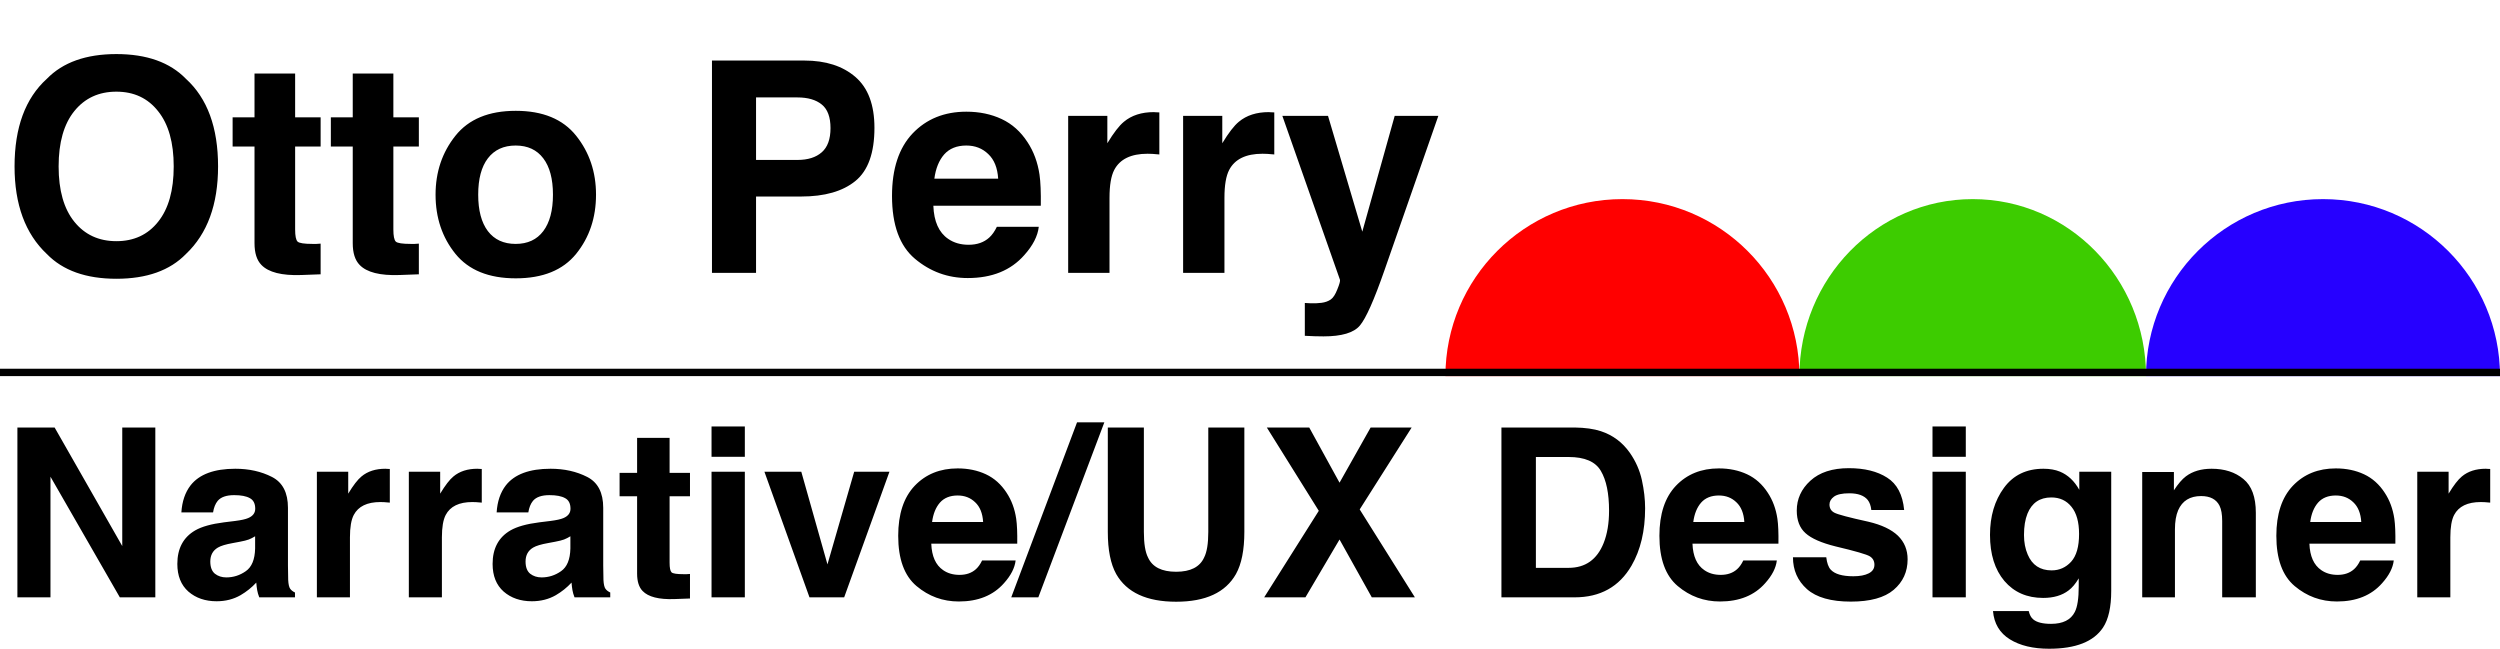
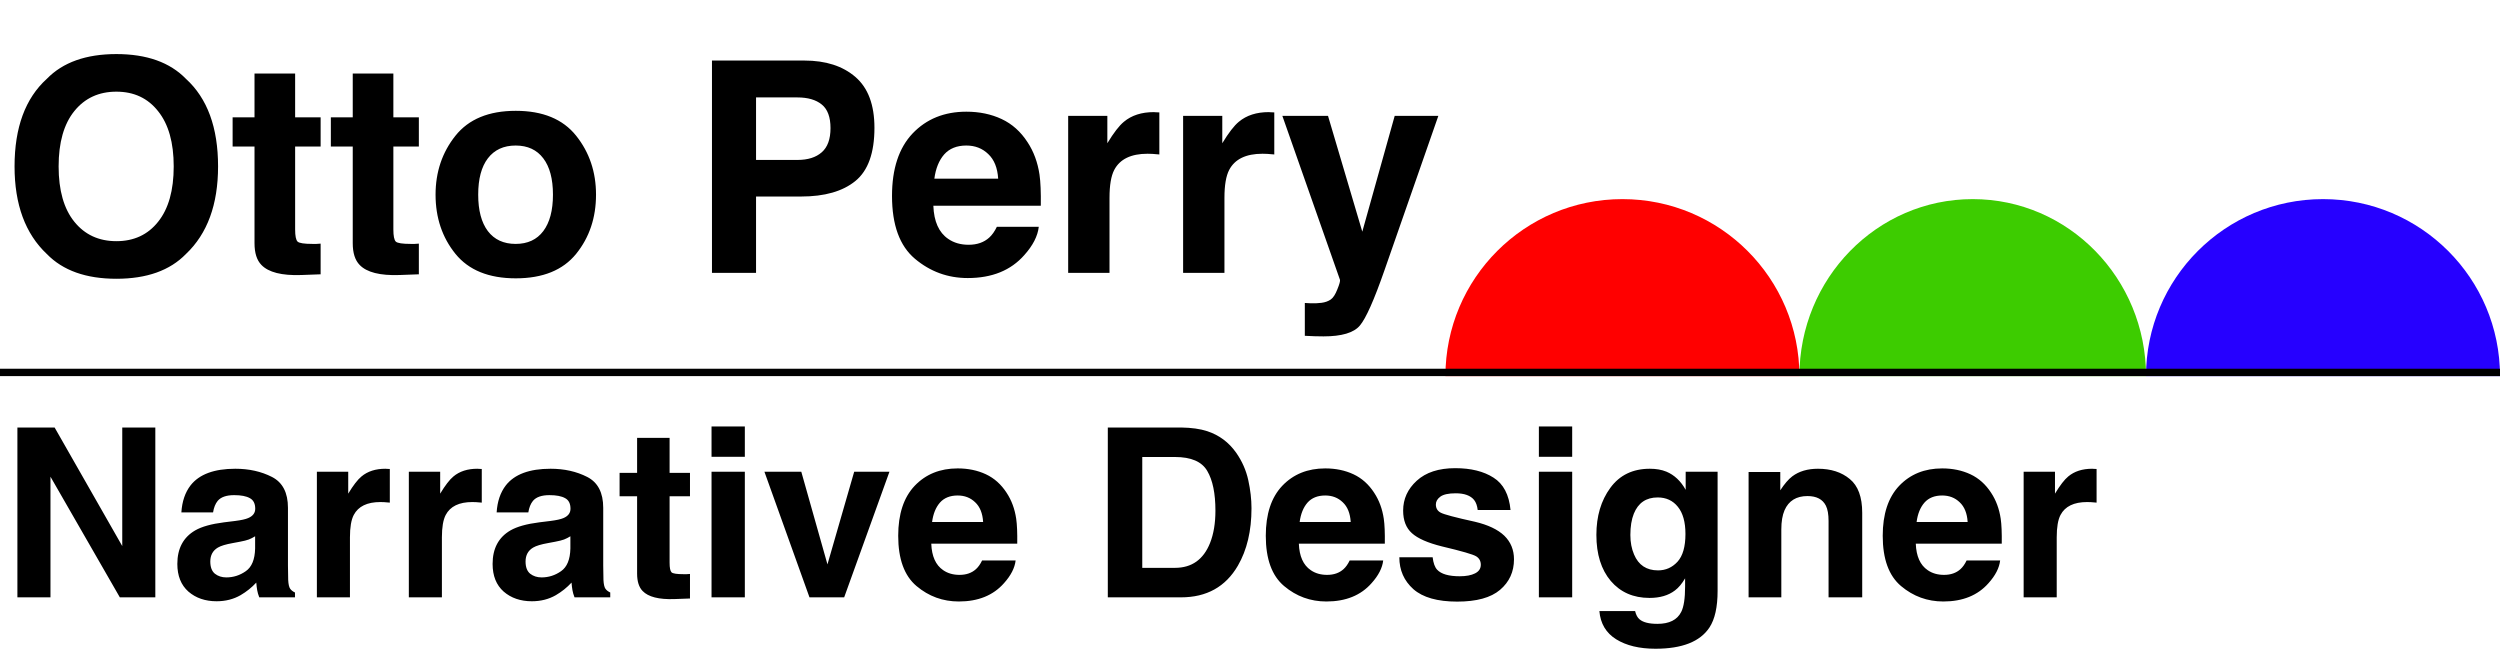
<svg xmlns="http://www.w3.org/2000/svg" width="339" height="88" viewBox="0 0 339 88" fill="none">
  <path d="M339 51H291C291 37.745 301.745 27 315 27C328.255 27 339 37.745 339 51Z" fill="#2600FF" />
  <path d="M291 51H244C244 37.745 254.521 27 267.5 27C280.479 27 291 37.745 291 51Z" fill="#3DCC00" />
  <path d="M244 51H196C196 37.745 206.745 27 220 27C233.255 27 244 37.745 244 51Z" fill="#FF0000" />
-   <path d="M2.359 57.969H7.406L16.578 74.047V57.969H21.062V81H16.25L6.844 64.641V81H2.359V57.969ZM34.594 72.719C34.312 72.896 34.026 73.042 33.734 73.156C33.453 73.26 33.062 73.359 32.562 73.453L31.562 73.641C30.625 73.807 29.953 74.01 29.547 74.25C28.859 74.656 28.516 75.287 28.516 76.141C28.516 76.901 28.724 77.453 29.141 77.797C29.568 78.13 30.083 78.297 30.688 78.297C31.646 78.297 32.526 78.016 33.328 77.453C34.141 76.891 34.562 75.865 34.594 74.375V72.719ZM31.891 70.641C32.714 70.537 33.302 70.406 33.656 70.25C34.292 69.979 34.609 69.557 34.609 68.984C34.609 68.287 34.365 67.807 33.875 67.547C33.396 67.276 32.688 67.141 31.75 67.141C30.698 67.141 29.953 67.401 29.516 67.922C29.203 68.307 28.995 68.828 28.891 69.484H24.594C24.688 67.995 25.104 66.771 25.844 65.812C27.021 64.312 29.042 63.562 31.906 63.562C33.771 63.562 35.427 63.932 36.875 64.672C38.323 65.412 39.047 66.807 39.047 68.859V76.672C39.047 77.213 39.057 77.87 39.078 78.641C39.109 79.224 39.198 79.62 39.344 79.828C39.49 80.037 39.708 80.208 40 80.344V81H35.156C35.021 80.656 34.927 80.333 34.875 80.031C34.823 79.729 34.781 79.385 34.75 79C34.135 79.667 33.427 80.234 32.625 80.703C31.667 81.255 30.583 81.531 29.375 81.531C27.833 81.531 26.557 81.094 25.547 80.219C24.547 79.333 24.047 78.083 24.047 76.469C24.047 74.375 24.854 72.859 26.469 71.922C27.354 71.412 28.656 71.047 30.375 70.828L31.891 70.641ZM52.266 63.562C52.349 63.562 52.417 63.568 52.469 63.578C52.531 63.578 52.661 63.583 52.859 63.594V68.156C52.578 68.125 52.328 68.104 52.109 68.094C51.891 68.083 51.714 68.078 51.578 68.078C49.786 68.078 48.583 68.662 47.969 69.828C47.625 70.484 47.453 71.495 47.453 72.859V81H42.969V63.969H47.219V66.938C47.906 65.802 48.505 65.026 49.016 64.609C49.849 63.911 50.932 63.562 52.266 63.562ZM64.734 63.562C64.818 63.562 64.885 63.568 64.938 63.578C65 63.578 65.13 63.583 65.328 63.594V68.156C65.047 68.125 64.797 68.104 64.578 68.094C64.359 68.083 64.182 68.078 64.047 68.078C62.255 68.078 61.052 68.662 60.438 69.828C60.094 70.484 59.922 71.495 59.922 72.859V81H55.438V63.969H59.688V66.938C60.375 65.802 60.974 65.026 61.484 64.609C62.318 63.911 63.401 63.562 64.734 63.562ZM77.344 72.719C77.062 72.896 76.776 73.042 76.484 73.156C76.203 73.26 75.812 73.359 75.312 73.453L74.312 73.641C73.375 73.807 72.703 74.01 72.297 74.25C71.609 74.656 71.266 75.287 71.266 76.141C71.266 76.901 71.474 77.453 71.891 77.797C72.318 78.13 72.833 78.297 73.438 78.297C74.396 78.297 75.276 78.016 76.078 77.453C76.891 76.891 77.312 75.865 77.344 74.375V72.719ZM74.641 70.641C75.463 70.537 76.052 70.406 76.406 70.25C77.042 69.979 77.359 69.557 77.359 68.984C77.359 68.287 77.115 67.807 76.625 67.547C76.146 67.276 75.438 67.141 74.5 67.141C73.448 67.141 72.703 67.401 72.266 67.922C71.953 68.307 71.745 68.828 71.641 69.484H67.344C67.438 67.995 67.854 66.771 68.594 65.812C69.771 64.312 71.792 63.562 74.656 63.562C76.521 63.562 78.177 63.932 79.625 64.672C81.073 65.412 81.797 66.807 81.797 68.859V76.672C81.797 77.213 81.807 77.87 81.828 78.641C81.859 79.224 81.948 79.62 82.094 79.828C82.24 80.037 82.458 80.208 82.75 80.344V81H77.906C77.771 80.656 77.677 80.333 77.625 80.031C77.573 79.729 77.531 79.385 77.5 79C76.885 79.667 76.177 80.234 75.375 80.703C74.417 81.255 73.333 81.531 72.125 81.531C70.583 81.531 69.307 81.094 68.297 80.219C67.297 79.333 66.797 78.083 66.797 76.469C66.797 74.375 67.604 72.859 69.219 71.922C70.104 71.412 71.406 71.047 73.125 70.828L74.641 70.641ZM84.016 67.297V64.125H86.391V59.375H90.797V64.125H93.562V67.297H90.797V76.297C90.797 76.995 90.885 77.432 91.062 77.609C91.24 77.776 91.781 77.859 92.688 77.859C92.823 77.859 92.963 77.859 93.109 77.859C93.266 77.849 93.417 77.838 93.562 77.828V81.156L91.453 81.234C89.349 81.307 87.912 80.943 87.141 80.141C86.641 79.63 86.391 78.844 86.391 77.781V67.297H84.016ZM101 61.938H96.484V57.828H101V61.938ZM96.484 63.969H101V81H96.484V63.969ZM115.828 63.969H120.609L114.469 81H109.766L103.656 63.969H108.656L112.203 76.531L115.828 63.969ZM129.859 67.188C128.828 67.188 128.026 67.51 127.453 68.156C126.891 68.802 126.536 69.677 126.391 70.781H133.312C133.24 69.604 132.88 68.713 132.234 68.109C131.599 67.495 130.807 67.188 129.859 67.188ZM129.859 63.516C131.276 63.516 132.552 63.781 133.688 64.312C134.823 64.844 135.76 65.682 136.5 66.828C137.167 67.838 137.599 69.01 137.797 70.344C137.911 71.125 137.958 72.25 137.938 73.719H126.281C126.344 75.427 126.88 76.625 127.891 77.312C128.505 77.74 129.245 77.953 130.109 77.953C131.026 77.953 131.771 77.693 132.344 77.172C132.656 76.891 132.932 76.5 133.172 76H137.719C137.604 77.01 137.078 78.037 136.141 79.078C134.682 80.734 132.641 81.562 130.016 81.562C127.849 81.562 125.938 80.865 124.281 79.469C122.625 78.073 121.797 75.802 121.797 72.656C121.797 69.708 122.542 67.448 124.031 65.875C125.531 64.302 127.474 63.516 129.859 63.516ZM146.047 57.266H149.75L140.797 81H137.125L146.047 57.266ZM150.219 57.969H155.109V72.125C155.109 73.708 155.297 74.865 155.672 75.594C156.255 76.885 157.526 77.531 159.484 77.531C161.432 77.531 162.698 76.885 163.281 75.594C163.656 74.865 163.844 73.708 163.844 72.125V57.969H168.734V72.125C168.734 74.573 168.354 76.479 167.594 77.844C166.177 80.344 163.474 81.594 159.484 81.594C155.495 81.594 152.786 80.344 151.359 77.844C150.599 76.479 150.219 74.573 150.219 72.125V57.969ZM177.016 81H171.422L178.828 69.266L171.781 57.969H177.531L181.641 65.453L185.859 57.969H191.422L184.375 69.078L191.859 81H186.016L181.641 73.156L177.016 81ZM208.266 61.969V77H212.703C214.974 77 216.557 75.88 217.453 73.641C217.943 72.412 218.188 70.948 218.188 69.25C218.188 66.906 217.818 65.109 217.078 63.859C216.349 62.599 214.891 61.969 212.703 61.969H208.266ZM213.516 57.969C214.943 57.99 216.13 58.156 217.078 58.469C218.693 59 220 59.974 221 61.391C221.802 62.536 222.349 63.776 222.641 65.109C222.932 66.443 223.078 67.713 223.078 68.922C223.078 71.984 222.464 74.578 221.234 76.703C219.568 79.568 216.995 81 213.516 81H203.594V57.969H213.516ZM233.078 67.188C232.047 67.188 231.245 67.51 230.672 68.156C230.109 68.802 229.755 69.677 229.609 70.781H236.531C236.458 69.604 236.099 68.713 235.453 68.109C234.818 67.495 234.026 67.188 233.078 67.188ZM233.078 63.516C234.495 63.516 235.771 63.781 236.906 64.312C238.042 64.844 238.979 65.682 239.719 66.828C240.385 67.838 240.818 69.01 241.016 70.344C241.13 71.125 241.177 72.25 241.156 73.719H229.5C229.562 75.427 230.099 76.625 231.109 77.312C231.724 77.74 232.464 77.953 233.328 77.953C234.245 77.953 234.99 77.693 235.562 77.172C235.875 76.891 236.151 76.5 236.391 76H240.938C240.823 77.01 240.297 78.037 239.359 79.078C237.901 80.734 235.859 81.562 233.234 81.562C231.068 81.562 229.156 80.865 227.5 79.469C225.844 78.073 225.016 75.802 225.016 72.656C225.016 69.708 225.76 67.448 227.25 65.875C228.75 64.302 230.693 63.516 233.078 63.516ZM247.641 75.562C247.734 76.354 247.938 76.917 248.25 77.25C248.802 77.844 249.823 78.141 251.312 78.141C252.188 78.141 252.88 78.01 253.391 77.75C253.911 77.49 254.172 77.099 254.172 76.578C254.172 76.078 253.964 75.698 253.547 75.438C253.13 75.177 251.583 74.729 248.906 74.094C246.979 73.615 245.62 73.016 244.828 72.297C244.036 71.588 243.641 70.568 243.641 69.234C243.641 67.662 244.255 66.312 245.484 65.188C246.724 64.052 248.464 63.484 250.703 63.484C252.828 63.484 254.557 63.911 255.891 64.766C257.234 65.609 258.005 67.073 258.203 69.156H253.75C253.688 68.583 253.526 68.13 253.266 67.797C252.776 67.193 251.943 66.891 250.766 66.891C249.797 66.891 249.104 67.042 248.688 67.344C248.281 67.646 248.078 68 248.078 68.406C248.078 68.917 248.297 69.287 248.734 69.516C249.172 69.755 250.719 70.167 253.375 70.75C255.146 71.167 256.474 71.797 257.359 72.641C258.234 73.495 258.672 74.562 258.672 75.844C258.672 77.531 258.042 78.912 256.781 79.984C255.531 81.047 253.594 81.578 250.969 81.578C248.292 81.578 246.312 81.016 245.031 79.891C243.76 78.755 243.125 77.312 243.125 75.562H247.641ZM266.562 61.938H262.047V57.828H266.562V61.938ZM262.047 63.969H266.562V81H262.047V63.969ZM278.203 77.344C279.245 77.344 280.125 76.953 280.844 76.172C281.562 75.38 281.922 74.125 281.922 72.406C281.922 70.792 281.578 69.562 280.891 68.719C280.214 67.875 279.302 67.453 278.156 67.453C276.594 67.453 275.516 68.188 274.922 69.656C274.609 70.438 274.453 71.401 274.453 72.547C274.453 73.537 274.62 74.417 274.953 75.188C275.557 76.625 276.641 77.344 278.203 77.344ZM277.094 63.562C277.948 63.562 278.693 63.693 279.328 63.953C280.411 64.401 281.286 65.224 281.953 66.422V63.969H286.281V80.125C286.281 82.323 285.911 83.979 285.172 85.094C283.901 87.01 281.464 87.969 277.859 87.969C275.682 87.969 273.906 87.542 272.531 86.688C271.156 85.833 270.396 84.557 270.25 82.859H275.094C275.219 83.38 275.422 83.755 275.703 83.984C276.182 84.391 276.99 84.594 278.125 84.594C279.729 84.594 280.802 84.057 281.344 82.984C281.698 82.297 281.875 81.141 281.875 79.516V78.422C281.448 79.151 280.99 79.698 280.5 80.062C279.615 80.74 278.464 81.078 277.047 81.078C274.859 81.078 273.109 80.312 271.797 78.781C270.495 77.24 269.844 75.156 269.844 72.531C269.844 70 270.474 67.875 271.734 66.156C272.995 64.427 274.781 63.562 277.094 63.562ZM299.891 63.562C301.651 63.562 303.089 64.026 304.203 64.953C305.328 65.87 305.891 67.396 305.891 69.531V81H301.328V70.641C301.328 69.745 301.208 69.057 300.969 68.578C300.531 67.703 299.698 67.266 298.469 67.266C296.958 67.266 295.922 67.906 295.359 69.188C295.068 69.865 294.922 70.729 294.922 71.781V81H290.484V64H294.781V66.484C295.354 65.609 295.896 64.979 296.406 64.594C297.323 63.906 298.484 63.562 299.891 63.562ZM316.734 67.188C315.703 67.188 314.901 67.51 314.328 68.156C313.766 68.802 313.411 69.677 313.266 70.781H320.188C320.115 69.604 319.755 68.713 319.109 68.109C318.474 67.495 317.682 67.188 316.734 67.188ZM316.734 63.516C318.151 63.516 319.427 63.781 320.562 64.312C321.698 64.844 322.635 65.682 323.375 66.828C324.042 67.838 324.474 69.01 324.672 70.344C324.786 71.125 324.833 72.25 324.812 73.719H313.156C313.219 75.427 313.755 76.625 314.766 77.312C315.38 77.74 316.12 77.953 316.984 77.953C317.901 77.953 318.646 77.693 319.219 77.172C319.531 76.891 319.807 76.5 320.047 76H324.594C324.479 77.01 323.953 78.037 323.016 79.078C321.557 80.734 319.516 81.562 316.891 81.562C314.724 81.562 312.812 80.865 311.156 79.469C309.5 78.073 308.672 75.802 308.672 72.656C308.672 69.708 309.417 67.448 310.906 65.875C312.406 64.302 314.349 63.516 316.734 63.516ZM337.078 63.562C337.161 63.562 337.229 63.568 337.281 63.578C337.344 63.578 337.474 63.583 337.672 63.594V68.156C337.391 68.125 337.141 68.104 336.922 68.094C336.703 68.083 336.526 68.078 336.391 68.078C334.599 68.078 333.396 68.662 332.781 69.828C332.438 70.484 332.266 71.495 332.266 72.859V81H327.781V63.969H332.031V66.938C332.719 65.802 333.318 65.026 333.828 64.609C334.661 63.911 335.745 63.562 337.078 63.562Z" fill="black" />
+   <path d="M2.359 57.969H7.406L16.578 74.047V57.969H21.062V81H16.25L6.844 64.641V81H2.359V57.969ZM34.594 72.719C34.312 72.896 34.026 73.042 33.734 73.156C33.453 73.26 33.062 73.359 32.562 73.453L31.562 73.641C30.625 73.807 29.953 74.01 29.547 74.25C28.859 74.656 28.516 75.287 28.516 76.141C28.516 76.901 28.724 77.453 29.141 77.797C29.568 78.13 30.083 78.297 30.688 78.297C31.646 78.297 32.526 78.016 33.328 77.453C34.141 76.891 34.562 75.865 34.594 74.375V72.719ZM31.891 70.641C32.714 70.537 33.302 70.406 33.656 70.25C34.292 69.979 34.609 69.557 34.609 68.984C34.609 68.287 34.365 67.807 33.875 67.547C33.396 67.276 32.688 67.141 31.75 67.141C30.698 67.141 29.953 67.401 29.516 67.922C29.203 68.307 28.995 68.828 28.891 69.484H24.594C24.688 67.995 25.104 66.771 25.844 65.812C27.021 64.312 29.042 63.562 31.906 63.562C33.771 63.562 35.427 63.932 36.875 64.672C38.323 65.412 39.047 66.807 39.047 68.859V76.672C39.047 77.213 39.057 77.87 39.078 78.641C39.109 79.224 39.198 79.62 39.344 79.828C39.49 80.037 39.708 80.208 40 80.344V81H35.156C35.021 80.656 34.927 80.333 34.875 80.031C34.823 79.729 34.781 79.385 34.75 79C34.135 79.667 33.427 80.234 32.625 80.703C31.667 81.255 30.583 81.531 29.375 81.531C27.833 81.531 26.557 81.094 25.547 80.219C24.547 79.333 24.047 78.083 24.047 76.469C24.047 74.375 24.854 72.859 26.469 71.922C27.354 71.412 28.656 71.047 30.375 70.828L31.891 70.641ZM52.266 63.562C52.349 63.562 52.417 63.568 52.469 63.578C52.531 63.578 52.661 63.583 52.859 63.594V68.156C52.578 68.125 52.328 68.104 52.109 68.094C51.891 68.083 51.714 68.078 51.578 68.078C49.786 68.078 48.583 68.662 47.969 69.828C47.625 70.484 47.453 71.495 47.453 72.859V81H42.969V63.969H47.219V66.938C47.906 65.802 48.505 65.026 49.016 64.609C49.849 63.911 50.932 63.562 52.266 63.562ZM64.734 63.562C64.818 63.562 64.885 63.568 64.938 63.578C65 63.578 65.13 63.583 65.328 63.594V68.156C65.047 68.125 64.797 68.104 64.578 68.094C64.359 68.083 64.182 68.078 64.047 68.078C62.255 68.078 61.052 68.662 60.438 69.828C60.094 70.484 59.922 71.495 59.922 72.859V81H55.438V63.969H59.688V66.938C60.375 65.802 60.974 65.026 61.484 64.609C62.318 63.911 63.401 63.562 64.734 63.562ZM77.344 72.719C77.062 72.896 76.776 73.042 76.484 73.156C76.203 73.26 75.812 73.359 75.312 73.453L74.312 73.641C73.375 73.807 72.703 74.01 72.297 74.25C71.609 74.656 71.266 75.287 71.266 76.141C71.266 76.901 71.474 77.453 71.891 77.797C72.318 78.13 72.833 78.297 73.438 78.297C74.396 78.297 75.276 78.016 76.078 77.453C76.891 76.891 77.312 75.865 77.344 74.375V72.719ZM74.641 70.641C75.463 70.537 76.052 70.406 76.406 70.25C77.042 69.979 77.359 69.557 77.359 68.984C77.359 68.287 77.115 67.807 76.625 67.547C76.146 67.276 75.438 67.141 74.5 67.141C73.448 67.141 72.703 67.401 72.266 67.922C71.953 68.307 71.745 68.828 71.641 69.484H67.344C67.438 67.995 67.854 66.771 68.594 65.812C69.771 64.312 71.792 63.562 74.656 63.562C76.521 63.562 78.177 63.932 79.625 64.672C81.073 65.412 81.797 66.807 81.797 68.859V76.672C81.797 77.213 81.807 77.87 81.828 78.641C81.859 79.224 81.948 79.62 82.094 79.828C82.24 80.037 82.458 80.208 82.75 80.344V81H77.906C77.771 80.656 77.677 80.333 77.625 80.031C77.573 79.729 77.531 79.385 77.5 79C76.885 79.667 76.177 80.234 75.375 80.703C74.417 81.255 73.333 81.531 72.125 81.531C70.583 81.531 69.307 81.094 68.297 80.219C67.297 79.333 66.797 78.083 66.797 76.469C66.797 74.375 67.604 72.859 69.219 71.922C70.104 71.412 71.406 71.047 73.125 70.828L74.641 70.641ZM84.016 67.297V64.125H86.391V59.375H90.797V64.125H93.562V67.297H90.797V76.297C90.797 76.995 90.885 77.432 91.062 77.609C91.24 77.776 91.781 77.859 92.688 77.859C92.823 77.859 92.963 77.859 93.109 77.859C93.266 77.849 93.417 77.838 93.562 77.828V81.156L91.453 81.234C89.349 81.307 87.912 80.943 87.141 80.141C86.641 79.63 86.391 78.844 86.391 77.781V67.297H84.016ZM101 61.938H96.484V57.828H101V61.938ZM96.484 63.969H101V81H96.484V63.969ZM115.828 63.969H120.609L114.469 81H109.766L103.656 63.969H108.656L112.203 76.531L115.828 63.969ZM129.859 67.188C128.828 67.188 128.026 67.51 127.453 68.156C126.891 68.802 126.536 69.677 126.391 70.781H133.312C133.24 69.604 132.88 68.713 132.234 68.109C131.599 67.495 130.807 67.188 129.859 67.188ZM129.859 63.516C131.276 63.516 132.552 63.781 133.688 64.312C134.823 64.844 135.76 65.682 136.5 66.828C137.167 67.838 137.599 69.01 137.797 70.344C137.911 71.125 137.958 72.25 137.938 73.719H126.281C126.344 75.427 126.88 76.625 127.891 77.312C128.505 77.74 129.245 77.953 130.109 77.953C131.026 77.953 131.771 77.693 132.344 77.172C132.656 76.891 132.932 76.5 133.172 76H137.719C137.604 77.01 137.078 78.037 136.141 79.078C134.682 80.734 132.641 81.562 130.016 81.562C127.849 81.562 125.938 80.865 124.281 79.469C122.625 78.073 121.797 75.802 121.797 72.656C121.797 69.708 122.542 67.448 124.031 65.875C125.531 64.302 127.474 63.516 129.859 63.516ZM154.891 61.969V77H159.328C161.599 77 163.182 75.88 164.078 73.641C164.568 72.412 164.812 70.948 164.812 69.25C164.812 66.906 164.443 65.109 163.703 63.859C162.974 62.599 161.516 61.969 159.328 61.969H154.891ZM160.141 57.969C161.568 57.99 162.755 58.156 163.703 58.469C165.318 59 166.625 59.974 167.625 61.391C168.427 62.536 168.974 63.776 169.266 65.109C169.557 66.443 169.703 67.713 169.703 68.922C169.703 71.984 169.089 74.578 167.859 76.703C166.193 79.568 163.62 81 160.141 81H150.219V57.969H160.141ZM179.703 67.188C178.672 67.188 177.87 67.51 177.297 68.156C176.734 68.802 176.38 69.677 176.234 70.781H183.156C183.083 69.604 182.724 68.713 182.078 68.109C181.443 67.495 180.651 67.188 179.703 67.188ZM179.703 63.516C181.12 63.516 182.396 63.781 183.531 64.312C184.667 64.844 185.604 65.682 186.344 66.828C187.01 67.838 187.443 69.01 187.641 70.344C187.755 71.125 187.802 72.25 187.781 73.719H176.125C176.188 75.427 176.724 76.625 177.734 77.312C178.349 77.74 179.089 77.953 179.953 77.953C180.87 77.953 181.615 77.693 182.188 77.172C182.5 76.891 182.776 76.5 183.016 76H187.562C187.448 77.01 186.922 78.037 185.984 79.078C184.526 80.734 182.484 81.562 179.859 81.562C177.693 81.562 175.781 80.865 174.125 79.469C172.469 78.073 171.641 75.802 171.641 72.656C171.641 69.708 172.385 67.448 173.875 65.875C175.375 64.302 177.318 63.516 179.703 63.516ZM194.266 75.562C194.359 76.354 194.562 76.917 194.875 77.25C195.427 77.844 196.448 78.141 197.938 78.141C198.812 78.141 199.505 78.01 200.016 77.75C200.536 77.49 200.797 77.099 200.797 76.578C200.797 76.078 200.589 75.698 200.172 75.438C199.755 75.177 198.208 74.729 195.531 74.094C193.604 73.615 192.245 73.016 191.453 72.297C190.661 71.588 190.266 70.568 190.266 69.234C190.266 67.662 190.88 66.312 192.109 65.188C193.349 64.052 195.089 63.484 197.328 63.484C199.453 63.484 201.182 63.911 202.516 64.766C203.859 65.609 204.63 67.073 204.828 69.156H200.375C200.312 68.583 200.151 68.13 199.891 67.797C199.401 67.193 198.568 66.891 197.391 66.891C196.422 66.891 195.729 67.042 195.312 67.344C194.906 67.646 194.703 68 194.703 68.406C194.703 68.917 194.922 69.287 195.359 69.516C195.797 69.755 197.344 70.167 200 70.75C201.771 71.167 203.099 71.797 203.984 72.641C204.859 73.495 205.297 74.562 205.297 75.844C205.297 77.531 204.667 78.912 203.406 79.984C202.156 81.047 200.219 81.578 197.594 81.578C194.917 81.578 192.938 81.016 191.656 79.891C190.385 78.755 189.75 77.312 189.75 75.562H194.266ZM213.188 61.938H208.672V57.828H213.188V61.938ZM208.672 63.969H213.188V81H208.672V63.969ZM224.828 77.344C225.87 77.344 226.75 76.953 227.469 76.172C228.188 75.38 228.547 74.125 228.547 72.406C228.547 70.792 228.203 69.562 227.516 68.719C226.839 67.875 225.927 67.453 224.781 67.453C223.219 67.453 222.141 68.188 221.547 69.656C221.234 70.438 221.078 71.401 221.078 72.547C221.078 73.537 221.245 74.417 221.578 75.188C222.182 76.625 223.266 77.344 224.828 77.344ZM223.719 63.562C224.573 63.562 225.318 63.693 225.953 63.953C227.036 64.401 227.911 65.224 228.578 66.422V63.969H232.906V80.125C232.906 82.323 232.536 83.979 231.797 85.094C230.526 87.01 228.089 87.969 224.484 87.969C222.307 87.969 220.531 87.542 219.156 86.688C217.781 85.833 217.021 84.557 216.875 82.859H221.719C221.844 83.38 222.047 83.755 222.328 83.984C222.807 84.391 223.615 84.594 224.75 84.594C226.354 84.594 227.427 84.057 227.969 82.984C228.323 82.297 228.5 81.141 228.5 79.516V78.422C228.073 79.151 227.615 79.698 227.125 80.062C226.24 80.74 225.089 81.078 223.672 81.078C221.484 81.078 219.734 80.312 218.422 78.781C217.12 77.24 216.469 75.156 216.469 72.531C216.469 70 217.099 67.875 218.359 66.156C219.62 64.427 221.406 63.562 223.719 63.562ZM246.516 63.562C248.276 63.562 249.714 64.026 250.828 64.953C251.953 65.87 252.516 67.396 252.516 69.531V81H247.953V70.641C247.953 69.745 247.833 69.057 247.594 68.578C247.156 67.703 246.323 67.266 245.094 67.266C243.583 67.266 242.547 67.906 241.984 69.188C241.693 69.865 241.547 70.729 241.547 71.781V81H237.109V64H241.406V66.484C241.979 65.609 242.521 64.979 243.031 64.594C243.948 63.906 245.109 63.562 246.516 63.562ZM263.359 67.188C262.328 67.188 261.526 67.51 260.953 68.156C260.391 68.802 260.036 69.677 259.891 70.781H266.812C266.74 69.604 266.38 68.713 265.734 68.109C265.099 67.495 264.307 67.188 263.359 67.188ZM263.359 63.516C264.776 63.516 266.052 63.781 267.188 64.312C268.323 64.844 269.26 65.682 270 66.828C270.667 67.838 271.099 69.01 271.297 70.344C271.411 71.125 271.458 72.25 271.438 73.719H259.781C259.844 75.427 260.38 76.625 261.391 77.312C262.005 77.74 262.745 77.953 263.609 77.953C264.526 77.953 265.271 77.693 265.844 77.172C266.156 76.891 266.432 76.5 266.672 76H271.219C271.104 77.01 270.578 78.037 269.641 79.078C268.182 80.734 266.141 81.562 263.516 81.562C261.349 81.562 259.438 80.865 257.781 79.469C256.125 78.073 255.297 75.802 255.297 72.656C255.297 69.708 256.042 67.448 257.531 65.875C259.031 64.302 260.974 63.516 263.359 63.516ZM283.703 63.562C283.786 63.562 283.854 63.568 283.906 63.578C283.969 63.578 284.099 63.583 284.297 63.594V68.156C284.016 68.125 283.766 68.104 283.547 68.094C283.328 68.083 283.151 68.078 283.016 68.078C281.224 68.078 280.021 68.662 279.406 69.828C279.062 70.484 278.891 71.495 278.891 72.859V81H274.406V63.969H278.656V66.938C279.344 65.802 279.943 65.026 280.453 64.609C281.286 63.911 282.37 63.562 283.703 63.562Z" fill="black" />
  <path d="M15.781 32.703C18.164 32.703 20.052 31.824 21.445 30.066C22.852 28.309 23.555 25.809 23.555 22.566C23.555 19.337 22.852 16.844 21.445 15.086C20.052 13.315 18.164 12.43 15.781 12.43C13.398 12.43 11.497 13.309 10.078 15.066C8.659 16.824 7.949 19.324 7.949 22.566C7.949 25.809 8.659 28.309 10.078 30.066C11.497 31.824 13.398 32.703 15.781 32.703ZM29.57 22.566C29.57 27.736 28.119 31.694 25.215 34.441C23.04 36.681 19.896 37.801 15.781 37.801C11.667 37.801 8.522 36.681 6.348 34.441C3.431 31.694 1.973 27.736 1.973 22.566C1.973 17.293 3.431 13.335 6.348 10.691C8.522 8.452 11.667 7.332 15.781 7.332C19.896 7.332 23.04 8.452 25.215 10.691C28.119 13.335 29.57 17.293 29.57 22.566ZM31.543 19.871V15.906H34.512V9.969H40.02V15.906H43.477V19.871H40.02V31.121C40.02 31.994 40.13 32.54 40.352 32.762C40.573 32.97 41.25 33.074 42.383 33.074C42.552 33.074 42.728 33.074 42.91 33.074C43.105 33.061 43.294 33.048 43.477 33.035V37.195L40.84 37.293C38.21 37.384 36.413 36.928 35.449 35.926C34.824 35.288 34.512 34.305 34.512 32.977V19.871H31.543ZM44.863 19.871V15.906H47.832V9.969H53.34V15.906H56.797V19.871H53.34V31.121C53.34 31.994 53.45 32.54 53.672 32.762C53.893 32.97 54.57 33.074 55.703 33.074C55.872 33.074 56.048 33.074 56.23 33.074C56.426 33.061 56.615 33.048 56.797 33.035V37.195L54.16 37.293C51.53 37.384 49.733 36.928 48.77 35.926C48.145 35.288 47.832 34.305 47.832 32.977V19.871H44.863ZM69.922 33.074C71.549 33.074 72.799 32.495 73.672 31.336C74.544 30.177 74.981 28.53 74.981 26.395C74.981 24.259 74.544 22.619 73.672 21.473C72.799 20.314 71.549 19.734 69.922 19.734C68.294 19.734 67.038 20.314 66.152 21.473C65.28 22.619 64.844 24.259 64.844 26.395C64.844 28.53 65.28 30.177 66.152 31.336C67.038 32.495 68.294 33.074 69.922 33.074ZM80.82 26.395C80.82 29.52 79.922 32.195 78.125 34.422C76.328 36.635 73.6 37.742 69.941 37.742C66.283 37.742 63.555 36.635 61.758 34.422C59.961 32.195 59.062 29.52 59.062 26.395C59.062 23.322 59.961 20.659 61.758 18.406C63.555 16.154 66.283 15.027 69.941 15.027C73.6 15.027 76.328 16.154 78.125 18.406C79.922 20.659 80.82 23.322 80.82 26.395ZM112.617 17.371C112.617 15.874 112.22 14.806 111.426 14.168C110.645 13.53 109.544 13.211 108.125 13.211H102.52V21.688H108.125C109.544 21.688 110.645 21.342 111.426 20.652C112.22 19.962 112.617 18.869 112.617 17.371ZM118.574 17.332C118.574 20.73 117.715 23.133 115.996 24.539C114.277 25.945 111.823 26.648 108.633 26.648H102.52V37H96.543V8.211H109.082C111.973 8.211 114.277 8.953 115.996 10.438C117.715 11.922 118.574 14.22 118.574 17.332ZM131.035 19.734C129.746 19.734 128.743 20.138 128.027 20.945C127.324 21.753 126.882 22.846 126.699 24.227H135.352C135.26 22.755 134.811 21.642 134.004 20.887C133.21 20.119 132.22 19.734 131.035 19.734ZM131.035 15.145C132.806 15.145 134.401 15.477 135.82 16.141C137.24 16.805 138.411 17.853 139.336 19.285C140.169 20.548 140.71 22.013 140.957 23.68C141.1 24.656 141.159 26.062 141.133 27.898H126.562C126.641 30.034 127.311 31.531 128.574 32.391C129.342 32.925 130.267 33.191 131.348 33.191C132.493 33.191 133.424 32.866 134.141 32.215C134.531 31.863 134.876 31.375 135.176 30.75H140.859C140.716 32.013 140.059 33.296 138.887 34.598C137.064 36.668 134.512 37.703 131.23 37.703C128.522 37.703 126.133 36.831 124.062 35.086C121.992 33.341 120.957 30.503 120.957 26.57C120.957 22.885 121.888 20.06 123.75 18.094C125.625 16.128 128.053 15.145 131.035 15.145ZM156.465 15.203C156.569 15.203 156.654 15.21 156.719 15.223C156.797 15.223 156.96 15.229 157.207 15.242V20.945C156.855 20.906 156.543 20.88 156.27 20.867C155.996 20.854 155.775 20.848 155.605 20.848C153.366 20.848 151.862 21.577 151.094 23.035C150.664 23.855 150.449 25.119 150.449 26.824V37H144.844V15.711H150.156V19.422C151.016 18.003 151.764 17.033 152.402 16.512C153.444 15.639 154.798 15.203 156.465 15.203ZM172.051 15.203C172.155 15.203 172.24 15.21 172.305 15.223C172.383 15.223 172.546 15.229 172.793 15.242V20.945C172.441 20.906 172.129 20.88 171.855 20.867C171.582 20.854 171.361 20.848 171.191 20.848C168.952 20.848 167.448 21.577 166.68 23.035C166.25 23.855 166.035 25.119 166.035 26.824V37H160.43V15.711H165.742V19.422C166.602 18.003 167.35 17.033 167.988 16.512C169.03 15.639 170.384 15.203 172.051 15.203ZM176.934 41.082L177.637 41.121C178.184 41.147 178.704 41.128 179.199 41.062C179.694 40.997 180.111 40.848 180.449 40.613C180.775 40.392 181.074 39.93 181.348 39.227C181.634 38.523 181.751 38.094 181.699 37.938L173.887 15.711H180.078L184.727 31.414L189.121 15.711H195.039L187.734 36.648C186.328 40.685 185.215 43.185 184.395 44.148C183.574 45.125 181.934 45.613 179.473 45.613C178.978 45.613 178.581 45.607 178.281 45.594C177.982 45.594 177.533 45.574 176.934 45.535V41.082Z" fill="black" />
  <line y1="50.5" x2="339" y2="50.5" stroke="black" />
</svg>
